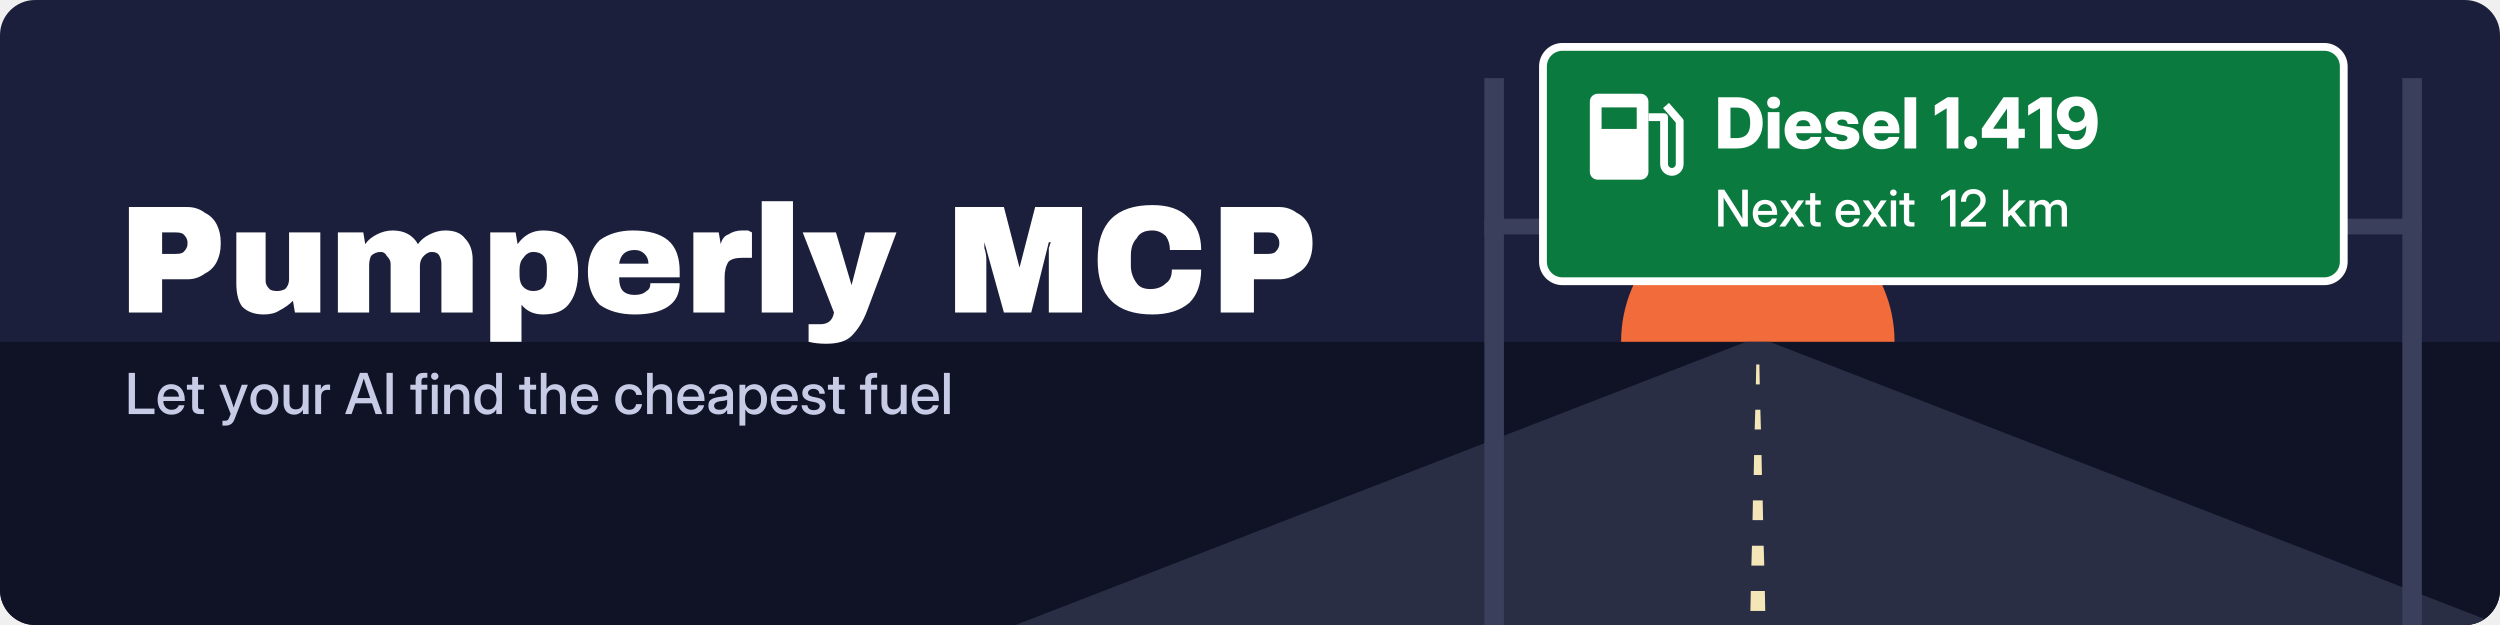
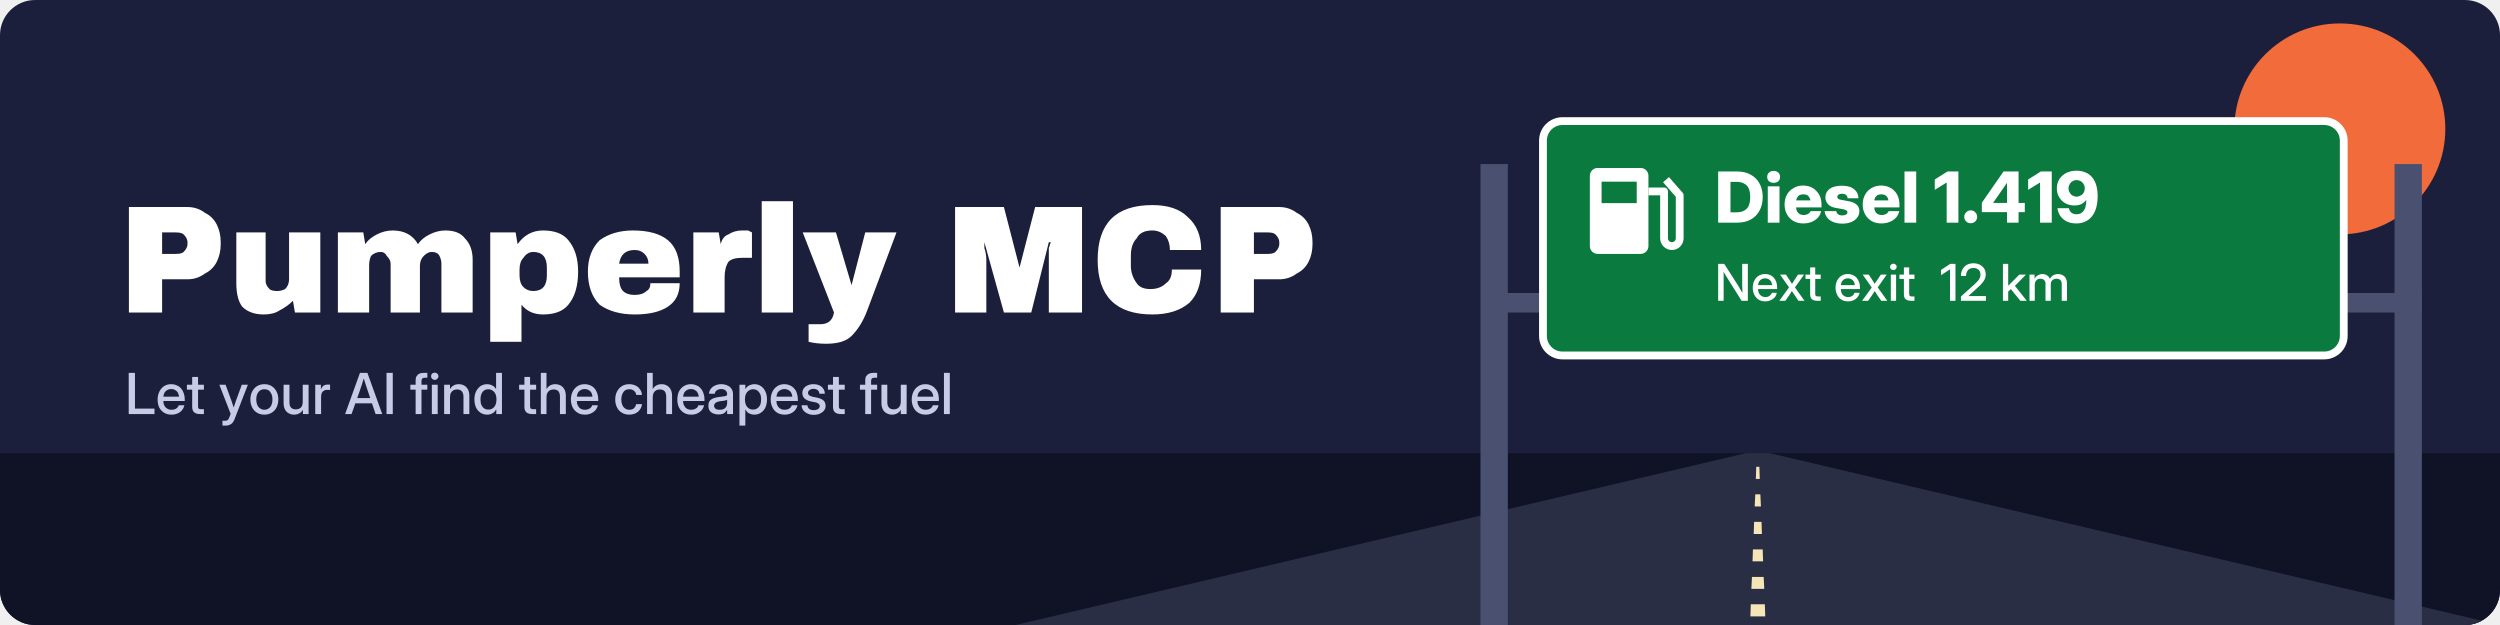
<svg xmlns="http://www.w3.org/2000/svg" viewBox="0 0 1280 320" width="1280" height="320" role="img" aria-label="Pumperly MCP: a motorway sign pointing to the cheapest diesel">
  <defs>
    <clipPath id="cl">
      <rect width="1280" height="320" rx="18" />
    </clipPath>
  </defs>
  <g clip-path="url(#cl)">
    <rect width="1280" height="320" fill="#1B1F3B" />
-     <circle cx="900" cy="175" r="70" fill="#F26B3A" />
-     <rect y="175" width="1280" height="145" fill="#101326" />
-     <path d="M894 175 L906 175 L1280 320 L520 320 Z" fill="#2A2E45" />
-     <path d="M899.2 186.6 L900.8 186.6 L901.0 196.8 L899.0 196.8 Z" fill="#F5E6B8" />
-     <path d="M898.7 209.8 L901.3 209.8 L901.6 219.9 L898.4 219.9 Z" fill="#F5E6B8" />
-     <path d="M898.1 233.0 L901.9 233.0 L902.1 243.2 L897.9 243.2 Z" fill="#F5E6B8" />
-     <path d="M897.5 256.2 L902.5 256.2 L902.7 266.3 L897.3 266.3 Z" fill="#F5E6B8" />
-     <path d="M897.0 279.4 L903.0 279.4 L903.3 289.6 L896.7 289.6 Z" fill="#F5E6B8" />
-     <path d="M896.4 302.6 L903.6 302.6 L903.8 312.8 L896.2 312.8 Z" fill="#F5E6B8" />
-     <rect x="760" y="40" width="10" height="280" fill="#3A3F5C" />
-     <rect x="1230" y="40" width="10" height="280" fill="#3A3F5C" />
-     <rect x="760" y="112" width="480" height="8" fill="#3A3F5C" />
-     <rect x="790" y="24" width="410" height="120" rx="10" fill="#0B7A3E" stroke="#FFF" stroke-width="4" />
-     <g transform="translate(814,48)" fill="#FFF">
+     <circle cx="1198" cy="66" r="54" fill="#F26B3A" />
+     <rect y="232" width="1280" height="145" fill="#101326" />
+     <path d="M894 232 L906 232 L1280 320 L520 320 Z" fill="#2A2E45" />
+     <path d="M899.2 239.0 L900.8 239.0 L901.0 245.2 L899.0 245.2 Z" fill="#F5E6B8" />
+     <path d="M898.7 253.1 L901.3 253.1 L901.6 259.3 L898.4 259.3 Z" fill="#F5E6B8" />
+     <path d="M898.1 267.2 L901.9 267.2 L902.1 273.4 L897.9 273.4 Z" fill="#F5E6B8" />
+     <path d="M897.5 281.3 L902.5 281.3 L902.7 287.4 L897.3 287.4 Z" fill="#F5E6B8" />
+     <path d="M897.0 295.4 L903.0 295.4 L903.3 301.5 L896.7 301.5 Z" fill="#F5E6B8" />
+     <path d="M896.4 309.4 L903.6 309.4 L903.8 315.6 L896.2 315.6 Z" fill="#F5E6B8" />
+     <rect x="758" y="84" width="14" height="236" fill="#4A5070" />
+     <rect x="1226" y="84" width="14" height="236" fill="#4A5070" />
+     <rect x="760" y="150" width="480" height="10" fill="#4A5070" />
+     <rect x="790" y="62" width="410" height="120" rx="10" fill="#0B7A3E" stroke="#FFF" stroke-width="4" />
+     <g transform="translate(814,86)" fill="#FFF">
      <rect width="30" height="44" rx="4" />
      <rect x="6" y="7" width="18" height="11" fill="#0B7A3E" />
      <path d="M30 12 h8 v24 a4 4 0 0 0 8 0 v-22 l-7 -8" fill="none" stroke="#FFF" stroke-width="4" stroke-linejoin="round" />
    </g>
-     <path fill="#FFF" d="M889.4,76l-7,0l0-5.3l6.7,0q2.4,0 4-.9q1.5-.8 2.3-2.6q.7-1.7 .7-4.3q0-2.6-.7-4.3q-.8-1.8-2.4-2.6q-1.6-.9-4-.9l-6.7,0l0-5.3l7.1,0q4,0 6.9,1.6q3,1.6 4.6,4.6q1.6,2.9 1.6,6.9q0,4-1.6,6.9q-1.6,3-4.5,4.6q-2.9,1.6-7,1.6zM886,49.8l0,26.2l-6.3,0l0-26.2zM905.1,76l0-18.6l6,0l0,18.6zM908.1,55.6q-1.5,0-2.4-.8q-.9-.9-.9-2.2q0-1.4 .9-2.2q.9-.9 2.4-.9q1.5,0 2.4,.9q.9,.8 .9,2.2q0,1.3-.9,2.2q-.9,.8-2.4,.8zM923.3,76.4q-2.8,0-5-1.2q-2.2-1.3-3.4-3.5q-1.2-2.2-1.2-5q0-2.8 1.2-5q1.2-2.2 3.4-3.4q2.1-1.3 4.8-1.3q2.1,0 3.9,.7q1.7,.7 2.9,2q1.3,1.3 2,3q.7,1.8 .7,3.9l0,1.6l-16.9,0l0-3.6l14,0l-2.7,.7q0-1.2-.5-2q-.4-.9-1.2-1.4q-.9-.4-2-.4q-1.1,0-2,.4q-.8,.5-1.2,1.4q-.5,.8-.5,2l0,2.7q0,1.2 .5,2.2q.5,.9 1.3,1.4q.9,.5 2.1,.5q.9,0 1.6-.3q.7-.2 1.2-.7q.5-.4 .7-1l5.4,0q-.3,1.8-1.6,3.3q-1.3,1.4-3.2,2.2q-2,.8-4.3,.8zM943.3,76.5q-2.6,0-4.6-.8q-2-.8-3.1-2.2q-1.2-1.5-1.4-3.4l6,0q.1,1 .9,1.6q.8,.6 2.1,.6q1.2,0 1.9-.4q.8-.5 .8-1.2q0-.6-.6-1q-.6-.4-1.7-.6l-3.4-.6q-2.7-.4-4.1-1.8q-1.5-1.4-1.5-3.6q0-1.8 1-3.2q1-1.4 2.9-2.1q1.9-.7 4.5-.7q2.6,0 4.5,.7q1.8,.8 2.9,2.2q1.1,1.5 1.1,3.5l-5.5,0q-.1-1-.8-1.7q-.8-.6-2-.6q-1.2,0-1.9,.5q-.6,.4-.6,1.1q0,.6 .5,1q.5,.4 1.5,.5l3.7,.7q2.9,.5 4.2,1.8q1.4,1.2 1.4,3.3q0,1.9-1.1,3.3q-1.1,1.5-3.1,2.3q-1.9,.8-4.5,.8zM963.3,76.4q-2.9,0-5-1.2q-2.2-1.3-3.4-3.5q-1.2-2.2-1.2-5q0-2.8 1.2-5q1.2-2.2 3.3-3.4q2.2-1.3 4.9-1.3q2.1,0 3.8,.7q1.8,.7 3,2q1.3,1.3 1.9,3q.7,1.8 .7,3.9l0,1.6l-16.8,0l0-3.6l14,0l-2.8,.7q0-1.2-.4-2q-.5-.9-1.3-1.4q-.8-.4-1.9-.4q-1.2,0-2,.4q-.8,.5-1.3,1.4q-.4,.8-.4,2l0,2.7q0,1.2 .5,2.2q.4,.9 1.3,1.4q.9,.5 2.1,.5q.9,0 1.6-.3q.7-.2 1.2-.7q.4-.4 .7-1l5.4,0q-.3,1.8-1.6,3.3q-1.3,1.4-3.2,2.2q-2,.8-4.3,.8zM981.1,49.8l0,26.2l-6,0l0-26.2zM1002.7,49.8l0,26.2l-6,0l0-20.5l-.1,0l-6,3.7l0-5.3l6.5-4.1zM1009,76.3q-1.4,0-2.3-.9q-1-1-1-2.4q0-1.4 1-2.3q.9-1 2.3-1q1.4,0 2.3,1q1,.9 1,2.3q0,1.4-1,2.4q-.9,.9-2.3,.9zM1014.7,70.6l0-4.8l11.1-16l4,0l0,5.8l-2.2,0l-7.1,10.2l0,.1l16.2,0l0,4.7zM1027.6,76l0-6.8l0-2.2l0-17.2l5.9,0l0,26.2zM1050.5,49.8l0,26.2l-6,0l0-20.5l-.1,0l-6,3.7l0-5.3l6.5-4.1zM1063.1,76.4q-2.8,0-4.9-1q-2-1-3.3-2.8q-1.2-1.8-1.5-4l5.9,0q.2,1.4 1.3,2.3q1,.8 2.6,.8q1.7,0 2.8-.9q1.1-.9 1.7-2.6q.5-1.7 .5-3.9l0,0q-.7,1-1.6,1.6q-.9,.7-2,1q-1.1,.3-2.5,.3q-2.6,0-4.6-1.1q-2-1.1-3.2-3.1q-1.2-2-1.2-4.5q0-2.7 1.3-4.8q1.3-2 3.6-3.2q2.3-1.1 5.2-1.1q2.6,0 4.6,.9q2,.8 3.4,2.5q1.4,1.7 2.1,4.1q.7,2.4 .7,5.5q0,3.2-.7,5.8q-.7,2.6-2.1,4.4q-1.4,1.9-3.5,2.8q-2,1-4.6,1zM1063.2,62.7q.9,0 1.7-.4q.7-.3 1.3-.8q.6-.6 .9-1.4q.3-.7 .3-1.7q0-1.2-.6-2.1q-.5-1-1.4-1.5q-1-.6-2.1-.6q-1.2,0-2.2,.6q-.9,.5-1.4,1.5q-.6,.9-.6,2.2q0,1.2 .6,2.1q.5,1 1.4,1.5q1,.6 2.1,.6z" />
-     <path fill="#FFF" d="M879.7,116l0-18.9l3.1,0l7.3,11.4q.2,.4 .6,1.1q.4,.7 .9,1.5q.5,.8 .9,1.5l-.3,.7q-.1-.8-.1-1.7q0-1 0-1.9q-.1-.9-.1-1.4l0-11.2l2.9,0l0,18.9l-3.2,0l-6.4-10.2q-.3-.5-.8-1.3q-.5-.8-1.2-1.9q-.6-1.1-1.3-2.3l.4-.6q.1,1.5 .1,2.7q0,1.1 0,2q0,.9 0,1.4l0,10.2zM903.8,116.3q-2,0-3.4-.9q-1.4-.9-2.2-2.5q-.8-1.6-.8-3.6q0-2 .8-3.6q.8-1.6 2.2-2.5q1.5-.9 3.3-.9q1.4,0 2.6,.5q1.1,.5 1.9,1.4q.9,1 1.3,2.3q.4,1.2 .4,2.8l0,.7l-11.3,0l0-2l9.9,0l-1.1,.6q0-1.2-.5-2.2q-.4-.9-1.3-1.4q-.8-.5-1.9-.5q-1.1,0-1.9,.5q-.8,.5-1.3,1.4q-.4,1-.4,2.2l0,1.2q0,1.2 .4,2.2q.5,1 1.3,1.5q.9,.6 2.1,.6q.8,0 1.5-.3q.7-.3 1.1-.8q.5-.4 .7-1.1l2.5,0q-.2,1.3-1,2.3q-.9,1-2.1,1.5q-1.3,.6-2.8,.6zM911,116l5.6-7.7l0,1.7l-5.2-7.4l3,0l1.6,2.4q.5,.8 1,1.6q.5,.8 1.1,1.6l-1.2,0q.6-.8 1.1-1.6q.5-.8 1-1.6l1.6-2.4l3.1,0l-5.3,7.4l0-1.7l5.5,7.7l-3.1,0l-1.8-2.7q-.6-.8-1.1-1.6q-.4-.7-1-1.5l1.1,0q-.5,.8-1,1.5q-.5,.8-1,1.6l-1.9,2.7zM932.2,102.6l0,2.2l-7.8,0l0-2.2zM926.8,98.9l2.6,0l0,13.6q0,.7 .3,1q.4,.3 1.2,.3q.3,0 .6,0q.4,0 .7,0l0,2.2q-.4,0-.8,0q-.5,0-.9,0q-1.9,0-2.8-.8q-.9-.8-.9-2.4zM946.2,116.3q-2,0-3.4-.9q-1.5-.9-2.2-2.5q-.8-1.6-.8-3.6q0-2 .8-3.6q.8-1.6 2.2-2.5q1.4-.9 3.3-.9q1.4,0 2.5,.5q1.2,.5 2,1.4q.8,1 1.3,2.3q.4,1.2 .4,2.8l0,.7l-11.3,0l0-2l9.9,0l-1.2,.6q0-1.2-.4-2.2q-.5-.9-1.3-1.4q-.8-.5-1.9-.5q-1.1,0-1.9,.5q-.8,.5-1.3,1.4q-.4,1-.4,2.2l0,1.2q0,1.2 .4,2.2q.4,1 1.3,1.5q.8,.6 2,.6q.9,0 1.6-.3q.7-.3 1.1-.8q.4-.4 .6-1.1l2.6,0q-.2,1.3-1.1,2.3q-.8,1-2,1.5q-1.3,.6-2.8,.6zM953.4,116l5.6-7.7l-.1,1.7l-5.2-7.4l3.1,0l1.6,2.4q.5,.8 1,1.6q.5,.8 1,1.6l-1.1,0q.5-.8 1-1.6q.5-.8 1.1-1.6l1.6-2.4l3,0l-5.2,7.4l0-1.7l5.5,7.7l-3.1,0l-1.9-2.7q-.5-.8-1-1.6q-.5-.7-1-1.5l1.1,0q-.5,.8-1,1.5q-.5,.8-1,1.6l-1.9,2.7zM968.1,116l0-13.4l2.7,0l0,13.4zM969.4,100.3q-.7,0-1.2-.5q-.5-.5-.5-1.2q0-.7 .5-1.1q.5-.5 1.2-.5q.7,0 1.2,.5q.5,.4 .5,1.1q0,.7-.5,1.2q-.5,.5-1.2,.5zM980.2,102.6l0,2.2l-7.7,0l0-2.2zM974.8,98.9l2.7,0l0,13.6q0,.7 .3,1q.3,.3 1.1,.3q.3,0 .7,0q.4,0 .6,0l0,2.2q-.3,0-.8,0q-.4,0-.9,0q-1.8,0-2.8-.8q-.9-.8-.9-2.4zM1001.2,97.1l0,18.9l-2.8,0l0-16.1l0,0l-4.6,3l0-2.7l4.7-3.1zM1004,116l0-2.2l6.8-6.1q1-1 1.8-1.8q.7-.7 1-1.5q.4-.8 .4-1.7q0-1.1-.4-1.9q-.5-.8-1.3-1.2q-.8-.4-1.9-.4q-1.2,0-2,.5q-.9,.5-1.3,1.4q-.5,.9-.5,2.2l-2.6,0q0-1.9 .8-3.4q.8-1.5 2.2-2.3q1.5-.8 3.4-.8q1.8,0 3.2,.7q1.4,.7 2.3,2q.8,1.3 .8,3.1q0,1.2-.5,2.3q-.5,1.1-1.4,2.1q-.9,1.1-2.3,2.3l-4.7,4.3l0,0l9,0l0,2.4zM1028,111.5l0-3.2l.2,0l5.7-5.7l3.4,0l-6.4,6.5l-.4,0zM1025.5,116l0-18.9l2.7,0l0,18.9zM1034.4,116l-5.1-6.3l1.9-1.9l6.5,8.2zM1039.1,116l0-13.4l2.6,0l0,2.8l-.3,0q.4-1 1-1.7q.7-.7 1.5-1q.9-.4 1.8-.4q1.5,0 2.7,.9q1.1,.9 1.3,2.2l-.4,0q.3-.9 .9-1.6q.6-.7 1.5-1.1q1-.4 2.1-.4q1.2,0 2.3,.6q1,.5 1.6,1.6q.6,1.1 .6,2.7l0,8.8l-2.7,0l0-8.6q0-1.4-.8-2.1q-.8-.6-1.9-.6q-.9,0-1.6,.4q-.6,.3-1,1q-.3,.7-.3,1.5l0,8.4l-2.7,0l0-8.8q0-1.1-.7-1.8q-.7-.7-1.9-.7q-.8,0-1.4,.3q-.7,.4-1.1,1.1q-.4,.7-.4,1.8l0,8.1z" />
+     <path fill="#FFF" d="M889.4,114l-7,0l0-5.3l6.7,0q2.4,0 4-.9q1.5-.8 2.3-2.6q.7-1.7 .7-4.3q0-2.6-.7-4.3q-.8-1.8-2.4-2.6q-1.6-.9-4-.9l-6.7,0l0-5.3l7.1,0q4,0 6.9,1.6q3,1.6 4.6,4.6q1.6,2.9 1.6,6.9q0,4-1.6,6.9q-1.6,3-4.5,4.6q-2.9,1.6-7,1.6zM886,87.8l0,26.2l-6.3,0l0-26.2zM905.1,114l0-18.6l6,0l0,18.6zM908.1,93.6q-1.5,0-2.4-.8q-.9-.9-.9-2.2q0-1.4 .9-2.2q.9-.9 2.4-.9q1.5,0 2.4,.9q.9,.8 .9,2.2q0,1.3-.9,2.2q-.9,.8-2.4,.8zM923.3,114.4q-2.8,0-5-1.2q-2.2-1.3-3.4-3.5q-1.2-2.2-1.2-5q0-2.8 1.2-5q1.2-2.2 3.4-3.4q2.1-1.3 4.8-1.3q2.1,0 3.9,.7q1.7,.7 2.9,2q1.3,1.3 2,3q.7,1.8 .7,3.9l0,1.6l-16.9,0l0-3.6l14,0l-2.7,.7q0-1.2-.5-2q-.4-.9-1.2-1.4q-.9-.4-2-.4q-1.1,0-2,.4q-.8,.5-1.2,1.4q-.5,.8-.5,2l0,2.7q0,1.2 .5,2.2q.5,.9 1.3,1.4q.9,.5 2.1,.5q.9,0 1.6-.3q.7-.2 1.2-.7q.5-.4 .7-1l5.4,0q-.3,1.8-1.6,3.3q-1.3,1.4-3.2,2.2q-2,.8-4.3,.8zM943.3,114.5q-2.6,0-4.6-.8q-2-.8-3.1-2.2q-1.2-1.5-1.4-3.4l6,0q.1,1 .9,1.6q.8,.6 2.1,.6q1.2,0 1.9-.4q.8-.5 .8-1.2q0-.6-.6-1q-.6-.4-1.7-.6l-3.4-.6q-2.7-.4-4.1-1.8q-1.5-1.4-1.5-3.6q0-1.8 1-3.2q1-1.4 2.9-2.1q1.9-.7 4.5-.7q2.6,0 4.5,.7q1.8,.8 2.9,2.2q1.1,1.5 1.1,3.5l-5.5,0q-.1-1-.8-1.7q-.8-.6-2-.6q-1.2,0-1.9,.5q-.6,.4-.6,1.1q0,.6 .5,1q.5,.4 1.5,.5l3.7,.7q2.9,.5 4.2,1.8q1.4,1.2 1.4,3.3q0,1.9-1.1,3.3q-1.1,1.5-3.1,2.3q-1.9,.8-4.5,.8zM963.3,114.4q-2.9,0-5-1.2q-2.2-1.3-3.4-3.5q-1.2-2.2-1.2-5q0-2.8 1.2-5q1.2-2.2 3.3-3.4q2.2-1.3 4.9-1.3q2.1,0 3.8,.7q1.8,.7 3,2q1.3,1.3 1.9,3q.7,1.8 .7,3.9l0,1.6l-16.8,0l0-3.6l14,0l-2.8,.7q0-1.2-.4-2q-.5-.9-1.3-1.4q-.8-.4-1.9-.4q-1.2,0-2,.4q-.8,.5-1.3,1.4q-.4,.8-.4,2l0,2.7q0,1.2 .5,2.2q.4,.9 1.3,1.4q.9,.5 2.1,.5q.9,0 1.6-.3q.7-.2 1.2-.7q.4-.4 .7-1l5.4,0q-.3,1.8-1.6,3.3q-1.3,1.4-3.2,2.2q-2,.8-4.3,.8zM981.1,87.8l0,26.2l-6,0l0-26.2zM1002.7,87.8l0,26.2l-6,0l0-20.5l-.1,0l-6,3.7l0-5.3l6.5-4.1zM1009,114.3q-1.4,0-2.3-.9q-1-1-1-2.4q0-1.4 1-2.3q.9-1 2.3-1q1.4,0 2.3,1q1,.9 1,2.3q0,1.4-1,2.4q-.9,.9-2.3,.9zM1014.7,108.6l0-4.8l11.1-16l4,0l0,5.8l-2.2,0l-7.1,10.2l0,.1l16.2,0l0,4.7zM1027.6,114l0-6.8l0-2.2l0-17.2l5.9,0l0,26.2zM1050.5,87.8l0,26.2l-6,0l0-20.5l-.1,0l-6,3.7l0-5.3l6.5-4.1zM1063.1,114.4q-2.8,0-4.9-1q-2-1-3.3-2.8q-1.2-1.8-1.5-4l5.9,0q.2,1.4 1.3,2.3q1,.8 2.6,.8q1.7,0 2.8-.9q1.1-.9 1.7-2.6q.5-1.7 .5-3.9l0,0q-.7,1-1.6,1.6q-.9,.7-2,1q-1.1,.3-2.5,.3q-2.6,0-4.6-1.1q-2-1.1-3.2-3.1q-1.2-2-1.2-4.5q0-2.7 1.3-4.8q1.3-2 3.6-3.2q2.3-1.1 5.2-1.1q2.6,0 4.6,.9q2,.8 3.4,2.5q1.4,1.7 2.1,4.1q.7,2.4 .7,5.5q0,3.2-.7,5.8q-.7,2.6-2.1,4.4q-1.4,1.9-3.5,2.8q-2,1-4.6,1zM1063.2,100.7q.9,0 1.7-.4q.7-.3 1.3-.8q.6-.6 .9-1.4q.3-.7 .3-1.7q0-1.2-.6-2.1q-.5-1-1.4-1.5q-1-.6-2.1-.6q-1.2,0-2.2,.6q-.9,.5-1.4,1.5q-.6,.9-.6,2.2q0,1.2 .6,2.1q.5,1 1.4,1.5q1,.6 2.1,.6z" />
+     <path fill="#FFF" d="M879.7,154l0-18.9l3.1,0l7.3,11.4q.2,.4 .6,1.1q.4,.7 .9,1.5q.5,.8 .9,1.5l-.3,.7q-.1-.8-.1-1.7q0-1 0-1.9q-.1-.9-.1-1.4l0-11.2l2.9,0l0,18.9l-3.2,0l-6.4-10.2q-.3-.5-.8-1.3q-.5-.8-1.2-1.9q-.6-1.1-1.3-2.3l.4-.6q.1,1.5 .1,2.7q0,1.1 0,2q0,.9 0,1.4l0,10.2zM903.8,154.3q-2,0-3.4-.9q-1.4-.9-2.2-2.5q-.8-1.6-.8-3.6q0-2 .8-3.6q.8-1.6 2.2-2.5q1.5-.9 3.3-.9q1.4,0 2.6,.5q1.1,.5 1.9,1.4q.9,1 1.3,2.3q.4,1.2 .4,2.8l0,.7l-11.3,0l0-2l9.9,0l-1.1,.6q0-1.2-.5-2.2q-.4-.9-1.3-1.4q-.8-.5-1.9-.5q-1.1,0-1.9,.5q-.8,.5-1.3,1.4q-.4,1-.4,2.2l0,1.2q0,1.2 .4,2.2q.5,1 1.3,1.5q.9,.6 2.1,.6q.8,0 1.5-.3q.7-.3 1.1-.8q.5-.4 .7-1.1l2.5,0q-.2,1.3-1,2.3q-.9,1-2.1,1.5q-1.3,.6-2.8,.6zM911,154l5.6-7.7l0,1.7l-5.2-7.4l3,0l1.6,2.4q.5,.8 1,1.6q.5,.8 1.1,1.6l-1.2,0q.6-.8 1.1-1.6q.5-.8 1-1.6l1.6-2.4l3.1,0l-5.3,7.4l0-1.7l5.5,7.7l-3.1,0l-1.8-2.7q-.6-.8-1.1-1.6q-.4-.7-1-1.5l1.1,0q-.5,.8-1,1.5q-.5,.8-1,1.6l-1.9,2.7zM932.2,140.6l0,2.2l-7.8,0l0-2.2zM926.8,136.9l2.6,0l0,13.6q0,.7 .3,1q.4,.3 1.2,.3q.3,0 .6,0q.4,0 .7,0l0,2.2q-.4,0-.8,0q-.5,0-.9,0q-1.9,0-2.8-.8q-.9-.8-.9-2.4zM946.2,154.3q-2,0-3.4-.9q-1.5-.9-2.2-2.5q-.8-1.6-.8-3.6q0-2 .8-3.6q.8-1.6 2.2-2.5q1.4-.9 3.3-.9q1.4,0 2.5,.5q1.2,.5 2,1.4q.8,1 1.3,2.3q.4,1.2 .4,2.8l0,.7l-11.3,0l0-2l9.9,0l-1.2,.6q0-1.2-.4-2.2q-.5-.9-1.3-1.4q-.8-.5-1.9-.5q-1.1,0-1.9,.5q-.8,.5-1.3,1.4q-.4,1-.4,2.2l0,1.2q0,1.2 .4,2.2q.4,1 1.3,1.5q.8,.6 2,.6q.9,0 1.6-.3q.7-.3 1.1-.8q.4-.4 .6-1.1l2.6,0q-.2,1.3-1.1,2.3q-.8,1-2,1.5q-1.3,.6-2.8,.6zM953.4,154l5.6-7.7l-.1,1.7l-5.2-7.4l3.1,0l1.6,2.4q.5,.8 1,1.6q.5,.8 1,1.6l-1.1,0q.5-.8 1-1.6q.5-.8 1.1-1.6l1.6-2.4l3,0l-5.2,7.4l0-1.7l5.5,7.7l-3.1,0l-1.9-2.7q-.5-.8-1-1.6q-.5-.7-1-1.5l1.1,0q-.5,.8-1,1.5q-.5,.8-1,1.6l-1.9,2.7zM968.1,154l0-13.4l2.7,0l0,13.4zM969.4,138.3q-.7,0-1.2-.5q-.5-.5-.5-1.2q0-.7 .5-1.1q.5-.5 1.2-.5q.7,0 1.2,.5q.5,.4 .5,1.1q0,.7-.5,1.2q-.5,.5-1.2,.5zM980.2,140.6l0,2.2l-7.7,0l0-2.2zM974.8,136.9l2.7,0l0,13.6q0,.7 .3,1q.3,.3 1.1,.3q.3,0 .7,0q.4,0 .6,0l0,2.2q-.3,0-.8,0q-.4,0-.9,0q-1.8,0-2.8-.8q-.9-.8-.9-2.4zM1001.2,135.1l0,18.9l-2.8,0l0-16.1l0,0l-4.6,3l0-2.7l4.7-3.1zM1004,154l0-2.2l6.8-6.1q1-1 1.8-1.8q.7-.7 1-1.5q.4-.8 .4-1.7q0-1.1-.4-1.9q-.5-.8-1.3-1.2q-.8-.4-1.9-.4q-1.2,0-2,.5q-.9,.5-1.3,1.4q-.5,.9-.5,2.2l-2.6,0q0-1.9 .8-3.4q.8-1.5 2.2-2.3q1.5-.8 3.4-.8q1.8,0 3.2,.7q1.4,.7 2.3,2q.8,1.3 .8,3.1q0,1.2-.5,2.3q-.5,1.1-1.4,2.1q-.9,1.1-2.3,2.3l-4.7,4.3l0,0l9,0l0,2.4zM1028,149.5l0-3.2l.2,0l5.7-5.7l3.4,0l-6.4,6.5l-.4,0zM1025.5,154l0-18.9l2.7,0l0,18.9zM1034.4,154l-5.1-6.3l1.9-1.9l6.5,8.2zM1039.1,154l0-13.4l2.6,0l0,2.8l-.3,0q.4-1 1-1.7q.7-.7 1.5-1q.9-.4 1.8-.4q1.5,0 2.7,.9q1.1,.9 1.3,2.2l-.4,0q.3-.9 .9-1.6q.6-.7 1.5-1.1q1-.4 2.1-.4q1.2,0 2.3,.6q1,.5 1.6,1.6q.6,1.1 .6,2.7l0,8.8l-2.7,0l0-8.6q0-1.4-.8-2.1q-.8-.6-1.9-.6q-.9,0-1.6,.4q-.6,.3-1,1q-.3,.7-.3,1.5l0,8.4l-2.7,0l0-8.8q0-1.1-.7-1.8q-.7-.7-1.9-.7q-.8,0-1.4,.3q-.7,.4-1.1,1.1q-.4,.7-.4,1.8l0,8.1z" />
    <path fill="#fff" d="M113,124l0,1q0,5-2,9q-2,4-6,6q-4,3-9,3l-13,0l0,17l-17,0l0-54l30,0q5,0 9,3q4,2 6,6q2,4 2,9zM83,130l7,0q3,0 4-1q2-2 2-4l0-1q0-2-2-4q-1-1-4-1l-7,0zM151,160l-1-6q-3,3-7,5q-3,2-8,2q-7,0-11-4q-3-4-3-12l0-26l15,0l0,25q0,2 2,4q1,1 4,1q2,0 4-1q2-2 2-5l0-24l16,0l0,41zM242,133l0,27l-16,0l0-25q0-2-1-4q-1-2-4-2q-2,0-4,2q-2,2-2,5l0,24l-15,0l0-25q0-2-2-4q-1-2-3-2q-3,0-5,2q-1,2-1,5l0,24l-16,0l0-41l13,0l1,6q2-3 6-5q4-2 8-2q9,0 13,7q2-3 6-5q4-2 8-2q7,0 10,4q4,4 4,11zM296,139q0,11-5,17q-4,5-13,5q-7,0-11-5l0,19l-16,0l0-56l13,0l1,6q5-7 13-7q9,0 13,5q5,6 5,16zM266,138l0,3q0,4 2,6q2,2 5,2q7,0 7-8l0-4q0-8-7-8q-3,0-5,3q-2,2-2,6zM348,139l0,3l-31,0q0,5 2,7q2,2 6,2q4,0 6-2q2-1 2-4l15,0q0,8-6,12q-6,4-17,4q-11,0-18-5q-6-6-6-17q0-10 6-16q7-5 17-5q12,0 18,5q6,5 6,16zM317,135l15,0q0-3-2-5q-2-2-5-2q-7,0-8,7zM385,119l0,13l-5,0q-5,0-7,2q-2,3-2,8l0,18l-16,0l0-41l13,0l1,6q1-4 4-5q3-2 7-2q2,0 3,0q2,1 2,1zM390,160l0-57l16,0l0,57zM423,176q-5,0-9-1l0-9l6,0q6,0 7-6l-16-41l17,0l8,27l0,0l7-27l16,0l-15,40q-3,8-8,13q-4,4-13,4zM537,160l0-19q0-4 0-8q0-3 0-6q1-3 1-3l-1,0l-9,36l-14,0l-10-36l0,0q0,0 0,3q1,3 1,6q0,4 0,8l0,19l-16,0l0-54l25,0l8,31l0,0l8-31l24,0l0,54zM615,128l-16,0q0-4-2-7q-3-3-7-3q-6,0-8,4q-3,3-3,9l0,5q0,5 3,9q2,3 7,3q5,0 8-3q3-2 3-7l15,0q0,11-6,17q-7,6-19,6q-14,0-21-7q-7-7-7-21q0-14 7-21q7-7 21-7q12,0 18,6q7,6 7,17zM672,124l0,1q0,5-2,9q-2,4-6,6q-4,3-9,3l-13,0l0,17l-17,0l0-54l30,0q5,0 9,3q4,2 6,6q2,4 2,9zM642,130l7,0q3,0 4-1q2-2 2-4l0-1q0-2-2-4q-1-1-4-1l-7,0z" />
    <path fill="#C8CBE6" d="M65.9,212l0-21.1l3.2,0l0,18.3l10,0l0,2.8zM87.8,212.3q-2.2,0-3.8-1q-1.6-1-2.5-2.7q-.8-1.8-.8-4q0-2.3 .9-4.1q.9-1.8 2.4-2.8q1.6-1 3.6-1q1.6,0 2.9,.6q1.3,.5 2.2,1.6q.9,1 1.4,2.5q.5,1.4 .5,3.1l0,.8l-12.6,0l0-2.2l11.1,0l-1.4,.7q0-1.4-.5-2.5q-.5-1-1.4-1.5q-.9-.6-2.1-.6q-1.3,0-2.2,.6q-.9,.5-1.4,1.5q-.5,1.1-.5,2.5l0,1.2q0,1.5 .5,2.5q.5,1.1 1.5,1.7q.9,.6 2.2,.6q1,0 1.8-.3q.7-.3 1.2-.8q.5-.5 .7-1.2l2.9,0q-.3,1.4-1.2,2.5q-.9,1.1-2.3,1.7q-1.4,.6-3.1,.6zM104.4,197l0,2.5l-8.7,0l0-2.5zM98.4,193l3,0l0,15q0,.9 .3,1.2q.4,.3 1.3,.3q.3,0 .7,0q.4,0 .7,0l0,2.5q-.4,0-.9,0q-.5,0-1,0q-2.1,0-3.1-.9q-1-.9-1-2.7zM113.9,217.9l0-2.5l1.6,0q.5,0 .8-.2q.4-.2 .6-.5q.3-.4 .5-1l.7-1.8l-5.8-14.9l3.2,0l3,8.2q.4,1.2 .8,2.4q.4,1.1 .8,2.3l-.8,0q.3-1.2 .7-2.3q.4-1.2 .8-2.4l3-8.2l3.1,0l-6.8,17.6q-.4,1.1-1,1.8q-.7,.8-1.5,1.1q-.8,.4-1.8,.4q-.5,0-1,0q-.4,0-.9,0zM135.4,212.3q-2.2,0-3.8-1q-1.6-.9-2.5-2.7q-.9-1.8-.9-4q0-2.4 .9-4.1q.9-1.8 2.5-2.8q1.6-1 3.8-1q2.1,0 3.7,1q1.6,1 2.5,2.8q.9,1.7 .9,4.1q0,2.2-.9,4q-.9,1.8-2.5,2.7q-1.6,1-3.7,1zM135.4,209.8q1.2,0 2.2-.7q.9-.6 1.4-1.8q.5-1.2 .5-2.7q0-1.7-.5-2.8q-.5-1.2-1.4-1.9q-1-.6-2.2-.6q-1.3,0-2.2,.6q-1,.7-1.5,1.9q-.5,1.1-.5,2.8q0,1.5 .5,2.7q.5,1.2 1.5,1.8q.9,.7 2.2,.7zM150.6,212.3q-1.6,0-2.8-.7q-1.2-.6-1.9-2q-.7-1.3-.7-3.2l0-9.4l3,0l0,9q0,1.8 .8,2.7q.9,.9 2.4,.9q1,0 1.9-.4q.8-.4 1.3-1.3q.4-.9 .4-2.2l0-8.7l3,0l0,15l-2.9,0l0-3.7l.7,0q-.7,2-2,3q-1.4,1-3.2,1zM161.4,212l0-15l2.9,0l0,2.5l0,0q.4-1.3 1.3-2q.9-.6 2.3-.6q.4,0 .7,0q.2,0 .4,0l0,2.8q-.2,0-.6-.1q-.4,0-1,0q-.8,0-1.5,.4q-.7,.3-1.1,1.1q-.4,.8-.4,2.1l0,8.8zM176.7,212l7.6-21.1l3.8,0l7.6,21.1l-3.4,0l-4-11.9q-.5-1.5-1.1-3.3q-.6-1.8-1.4-4.5l.9,0q-.8,2.7-1.4,4.5q-.6,1.8-1.1,3.3l-4.2,11.9zM180.9,206.5l0-2.7l10.6,0l0,2.7zM201.1,190.9l0,21.1l-3.2,0l0-21.1zM218.8,197l0,2.5l-8.7,0l0-2.5zM212.8,212l0-17.4q0-1.2 .5-2q.5-.8 1.4-1.3q1-.4 2.3-.4q.6,0 1.1,0q.6,0 .7,0l0,2.5q-.1,0-.6,0q-.4,0-.7,0q-.9,0-1.3,.4q-.4,.4-.4,1.3l0,16.9zM221.1,212l0-15l3,0l0,15zM222.6,194.5q-.8,0-1.4-.6q-.5-.5-.5-1.3q0-.7 .5-1.3q.6-.5 1.4-.5q.8,0 1.3,.5q.6,.6 .6,1.3q0,.8-.6,1.3q-.5,.6-1.3,.6zM230.4,203.4l0,8.6l-3,0l0-15l3,0l0,3.8l-.7,0q.7-2.1 2-3.1q1.3-1 3.2-1q1.5,0 2.8,.7q1.2,.7 1.9,2q.7,1.3 .7,3.3l0,9.3l-3,0l0-8.9q0-1.8-.9-2.8q-.8-.9-2.4-.9q-1,0-1.8,.4q-.8,.4-1.3,1.3q-.5,.9-.5,2.3zM249.4,212.3q-1.9,0-3.4-1q-1.5-1-2.3-2.7q-.8-1.8-.8-4.1q0-2.3 .8-4q.9-1.8 2.3-2.8q1.5-1 3.4-1q1,0 1.8,.3q.9,.3 1.6,.8q.7,.6 1.2,1.4l0,0l0-8.3l3,0l0,21.1l-2.9,0l0-2.3l-.1,0q-.5,.9-1.2,1.5q-.7,.5-1.5,.8q-.9,.3-1.9,.3zM250,209.7q1.3,0 2.2-.6q1-.7 1.5-1.8q.5-1.2 .5-2.8q0-1.6-.5-2.7q-.5-1.2-1.5-1.8q-.9-.7-2.2-.7q-1.2,0-2.1,.6q-.9,.6-1.4,1.8q-.5,1.1-.5,2.8q0,1.7 .5,2.9q.5,1.1 1.4,1.7q.9,.6 2.1,.6zM274.5,197l0,2.5l-8.7,0l0-2.5zM268.5,193l2.9,0l0,15q0,.9 .4,1.2q.3,.3 1.2,.3q.4,0 .8,0q.4,0 .7,0l0,2.5q-.4,0-.9,0q-.5,0-1,0q-2.1,0-3.1-.9q-1-.9-1-2.7zM279.8,203.4l0,8.6l-2.9,0l0-21.1l2.9,0l0,9.9l-.7,0q.7-2.1 2-3.1q1.3-1 3.2-1q1.5,0 2.8,.7q1.2,.7 1.9,2q.7,1.3 .7,3.3l0,9.3l-3,0l0-8.9q0-1.8-.8-2.8q-.9-.9-2.4-.9q-1.1,0-1.9,.4q-.8,.4-1.3,1.3q-.5,.9-.5,2.3zM299.5,212.3q-2.3,0-3.8-1q-1.6-1-2.5-2.7q-.9-1.8-.9-4q0-2.3 .9-4.1q.9-1.8 2.5-2.8q1.6-1 3.6-1q1.6,0 2.9,.6q1.3,.5 2.2,1.6q.9,1 1.4,2.5q.5,1.4 .5,3.1l0,.8l-12.6,0l0-2.2l11,0l-1.3,.7q0-1.4-.5-2.5q-.5-1-1.4-1.5q-.9-.6-2.2-.6q-1.2,0-2.1,.6q-.9,.5-1.4,1.5q-.5,1.1-.5,2.5l0,1.2q0,1.5 .5,2.5q.5,1.1 1.4,1.7q1,.6 2.3,.6q1,0 1.7-.3q.8-.3 1.3-.8q.5-.5 .7-1.2l2.9,0q-.3,1.4-1.2,2.5q-1,1.1-2.4,1.7q-1.3,.6-3,.6zM322.2,212.3q-2.2,0-3.8-1q-1.6-.9-2.5-2.7q-.9-1.8-.9-4q0-2.4 .9-4.1q.9-1.8 2.5-2.8q1.6-1 3.8-1q1.3,0 2.5,.4q1.1,.4 2,1.1q.8,.8 1.4,1.8q.5,1 .6,2.2l-2.9,0q-.2-.7-.4-1.2q-.3-.5-.8-.9q-.4-.4-1-.6q-.6-.2-1.4-.2q-1.3,0-2.2,.6q-.9,.7-1.4,1.9q-.5,1.2-.5,2.8q0,1.5 .5,2.7q.5,1.2 1.4,1.8q.9,.7 2.2,.7q.8,0 1.4-.2q.6-.2 1-.6q.4-.4 .7-.9q.3-.6 .4-1.2l3,0q-.1,1.1-.6,2.1q-.6,1-1.4,1.8q-.9,.7-2,1.1q-1.2,.4-2.5,.4zM334.2,203.4l0,8.6l-2.9,0l0-21.1l2.9,0l0,9.9l-.7,0q.7-2.1 2-3.1q1.4-1 3.2-1q1.6,0 2.8,.7q1.2,.7 1.9,2q.7,1.3 .7,3.3l0,9.3l-3,0l0-8.9q0-1.8-.8-2.8q-.9-.9-2.4-.9q-1.1,0-1.9,.4q-.8,.4-1.3,1.3q-.5,.9-.5,2.3zM353.9,212.3q-2.3,0-3.8-1q-1.6-1-2.5-2.7q-.8-1.8-.8-4q0-2.3 .8-4.1q.9-1.8 2.5-2.8q1.6-1 3.6-1q1.6,0 2.9,.6q1.3,.5 2.2,1.6q.9,1 1.4,2.5q.5,1.4 .5,3.1l0,.8l-12.6,0l0-2.2l11,0l-1.3,.7q0-1.4-.5-2.5q-.5-1-1.4-1.5q-.9-.6-2.2-.6q-1.2,0-2.1,.6q-.9,.5-1.4,1.5q-.5,1.1-.5,2.5l0,1.2q0,1.5 .5,2.5q.5,1.1 1.4,1.7q1,.6 2.3,.6q1,0 1.7-.3q.8-.3 1.3-.8q.5-.5 .7-1.2l2.9,0q-.3,1.4-1.2,2.5q-1,1.1-2.3,1.7q-1.4,.6-3.1,.6zM367.8,212.2q-1.5,0-2.6-.5q-1.2-.5-1.9-1.5q-.6-1-.6-2.5q0-1.3 .4-2.1q.5-.8 1.4-1.3q.8-.5 1.9-.7q1-.3 2.2-.4q1.4-.2 2.2-.3q.8-.1 1.1-.3q.4-.2 .4-.8l0-.1q0-.7-.4-1.3q-.3-.5-1-.9q-.7-.3-1.6-.3q-1,0-1.7,.3q-.7,.3-1.2,.9q-.4,.5-.4,1.2l-3,0q.1-1.4 .9-2.5q.8-1.1 2.2-1.7q1.4-.7 3.2-.7q1.4,0 2.5,.4q1.1,.4 1.9,1q.7,.7 1.2,1.6q.4,.9 .4,2l0,10.3l-3,0l0-2.1l0,0q-.4,.6-.9,1.1q-.5,.6-1.4,.9q-.9,.3-2.2,.3zM368.4,209.8q1.4,0 2.2-.4q.9-.5 1.3-1.3q.4-.8 .4-1.7l0-1.7q-.1,.1-.5,.2q-.3,.1-.8,.2q-.5,.1-1.1,.2q-.6,.1-1.2,.1q-.8,.2-1.5,.4q-.7,.3-1.1,.7q-.5,.5-.5,1.3q0,.6 .4,1.1q.3,.4 .9,.7q.7,.2 1.5,.2zM378.6,217.9l0-20.9l3,0l0,2.2l0,0q.5-.8 1.2-1.4q.7-.5 1.6-.8q.9-.3 1.8-.3q2,0 3.4,1q1.5,1 2.3,2.8q.8,1.7 .8,4q0,2.3-.8,4.1q-.8,1.7-2.3,2.7q-1.4,1-3.4,1q-.9,0-1.8-.3q-.9-.3-1.6-.8q-.6-.6-1.1-1.5l-.1,0l0,8.2zM385.6,209.7q1.2,0 2.1-.6q.9-.6 1.5-1.7q.5-1.2 .5-2.9q0-1.7-.5-2.8q-.6-1.2-1.5-1.8q-.9-.6-2.1-.6q-1.3,0-2.2,.7q-1,.6-1.5,1.8q-.5,1.1-.5,2.7q0,1.6 .5,2.8q.5,1.1 1.5,1.8q.9,.6 2.2,.6zM401.7,212.3q-2.2,0-3.8-1q-1.6-1-2.4-2.7q-.9-1.8-.9-4q0-2.3 .9-4.1q.9-1.8 2.5-2.8q1.5-1 3.6-1q1.5,0 2.8,.6q1.3,.5 2.2,1.6q1,1 1.4,2.5q.5,1.4 .5,3.1l0,.8l-12.6,0l0-2.2l11.1,0l-1.3,.7q0-1.4-.5-2.5q-.5-1-1.4-1.5q-1-.6-2.2-.6q-1.2,0-2.1,.6q-1,.5-1.5,1.5q-.5,1.1-.5,2.5l0,1.2q0,1.5 .5,2.5q.5,1.1 1.5,1.7q.9,.6 2.3,.6q.9,0 1.7-.3q.7-.3 1.2-.8q.5-.5 .7-1.2l2.9,0q-.3,1.4-1.2,2.5q-.9,1.1-2.3,1.7q-1.4,.6-3.1,.6zM416.7,212.4q-1.8,0-3.1-.6q-1.4-.6-2.2-1.6q-.9-1.1-1-2.7l3,0q.1,1.2 .9,1.8q.8,.7 2.3,.7q1.4,0 2.3-.6q.8-.6 .8-1.5q0-.7-.6-1.2q-.6-.5-1.6-.7l-2.5-.5q-2.1-.5-3.2-1.6q-1-1-1-2.7q0-1.3 .7-2.3q.7-1 2-1.6q1.3-.6 3-.6q1.7,0 3,.6q1.3,.6 2,1.7q.8,1.1 .8,2.6l-2.8,0q0-1.1-.8-1.8q-.9-.7-2.2-.7q-1.3,0-2,.6q-.8,.6-.8,1.4q0,.8 .6,1.3q.6,.4 1.6,.7l2.5,.5q2.2,.5 3.3,1.5q1,1 1,2.7q0,1.4-.8,2.4q-.8,1-2.1,1.6q-1.4,.6-3.1,.6zM432.5,197l0,2.5l-8.6,0l0-2.5zM426.5,193l3,0l0,15q0,.9 .3,1.2q.4,.3 1.3,.3q.3,0 .7,0q.4,0 .7,0l0,2.5q-.3,0-.9,0q-.5,0-1,0q-2.1,0-3.1-.9q-1-.9-1-2.7zM449.1,197l0,2.5l-8.8,0l0-2.5zM443,212l0-17.4q0-1.2 .5-2q.5-.8 1.5-1.3q.9-.4 2.3-.4q.6,0 1.1,0q.5,0 .7,0l0,2.5q-.2,0-.6,0q-.5,0-.8,0q-.9,0-1.3,.4q-.4,.4-.4,1.3l0,16.9zM456.7,212.3q-1.5,0-2.7-.7q-1.3-.6-2-2q-.7-1.3-.7-3.2l0-9.4l3,0l0,9q0,1.8 .9,2.7q.8,.9 2.4,.9q1,0 1.8-.4q.8-.4 1.3-1.3q.5-.9 .5-2.2l0-8.7l3,0l0,15l-3,0l0-3.7l.7,0q-.7,2-2,3q-1.3,1-3.2,1zM473.9,212.3q-2.2,0-3.8-1q-1.6-1-2.4-2.7q-.9-1.8-.9-4q0-2.3 .9-4.1q.9-1.8 2.5-2.8q1.5-1 3.6-1q1.6,0 2.8,.6q1.3,.5 2.2,1.6q1,1 1.5,2.5q.4,1.4 .4,3.1l0,.8l-12.6,0l0-2.2l11.1,0l-1.3,.7q0-1.4-.5-2.5q-.5-1-1.4-1.5q-1-.6-2.2-.6q-1.2,0-2.1,.6q-.9,.5-1.5,1.5q-.5,1.1-.5,2.5l0,1.2q0,1.5 .5,2.5q.5,1.1 1.5,1.7q.9,.6 2.3,.6q.9,0 1.7-.3q.7-.3 1.2-.8q.5-.5 .7-1.2l2.9,0q-.2,1.4-1.2,2.5q-.9,1.1-2.3,1.7q-1.4,.6-3.1,.6zM486.3,190.9l0,21.1l-3,0l0-21.1z" />
  </g>
</svg>
